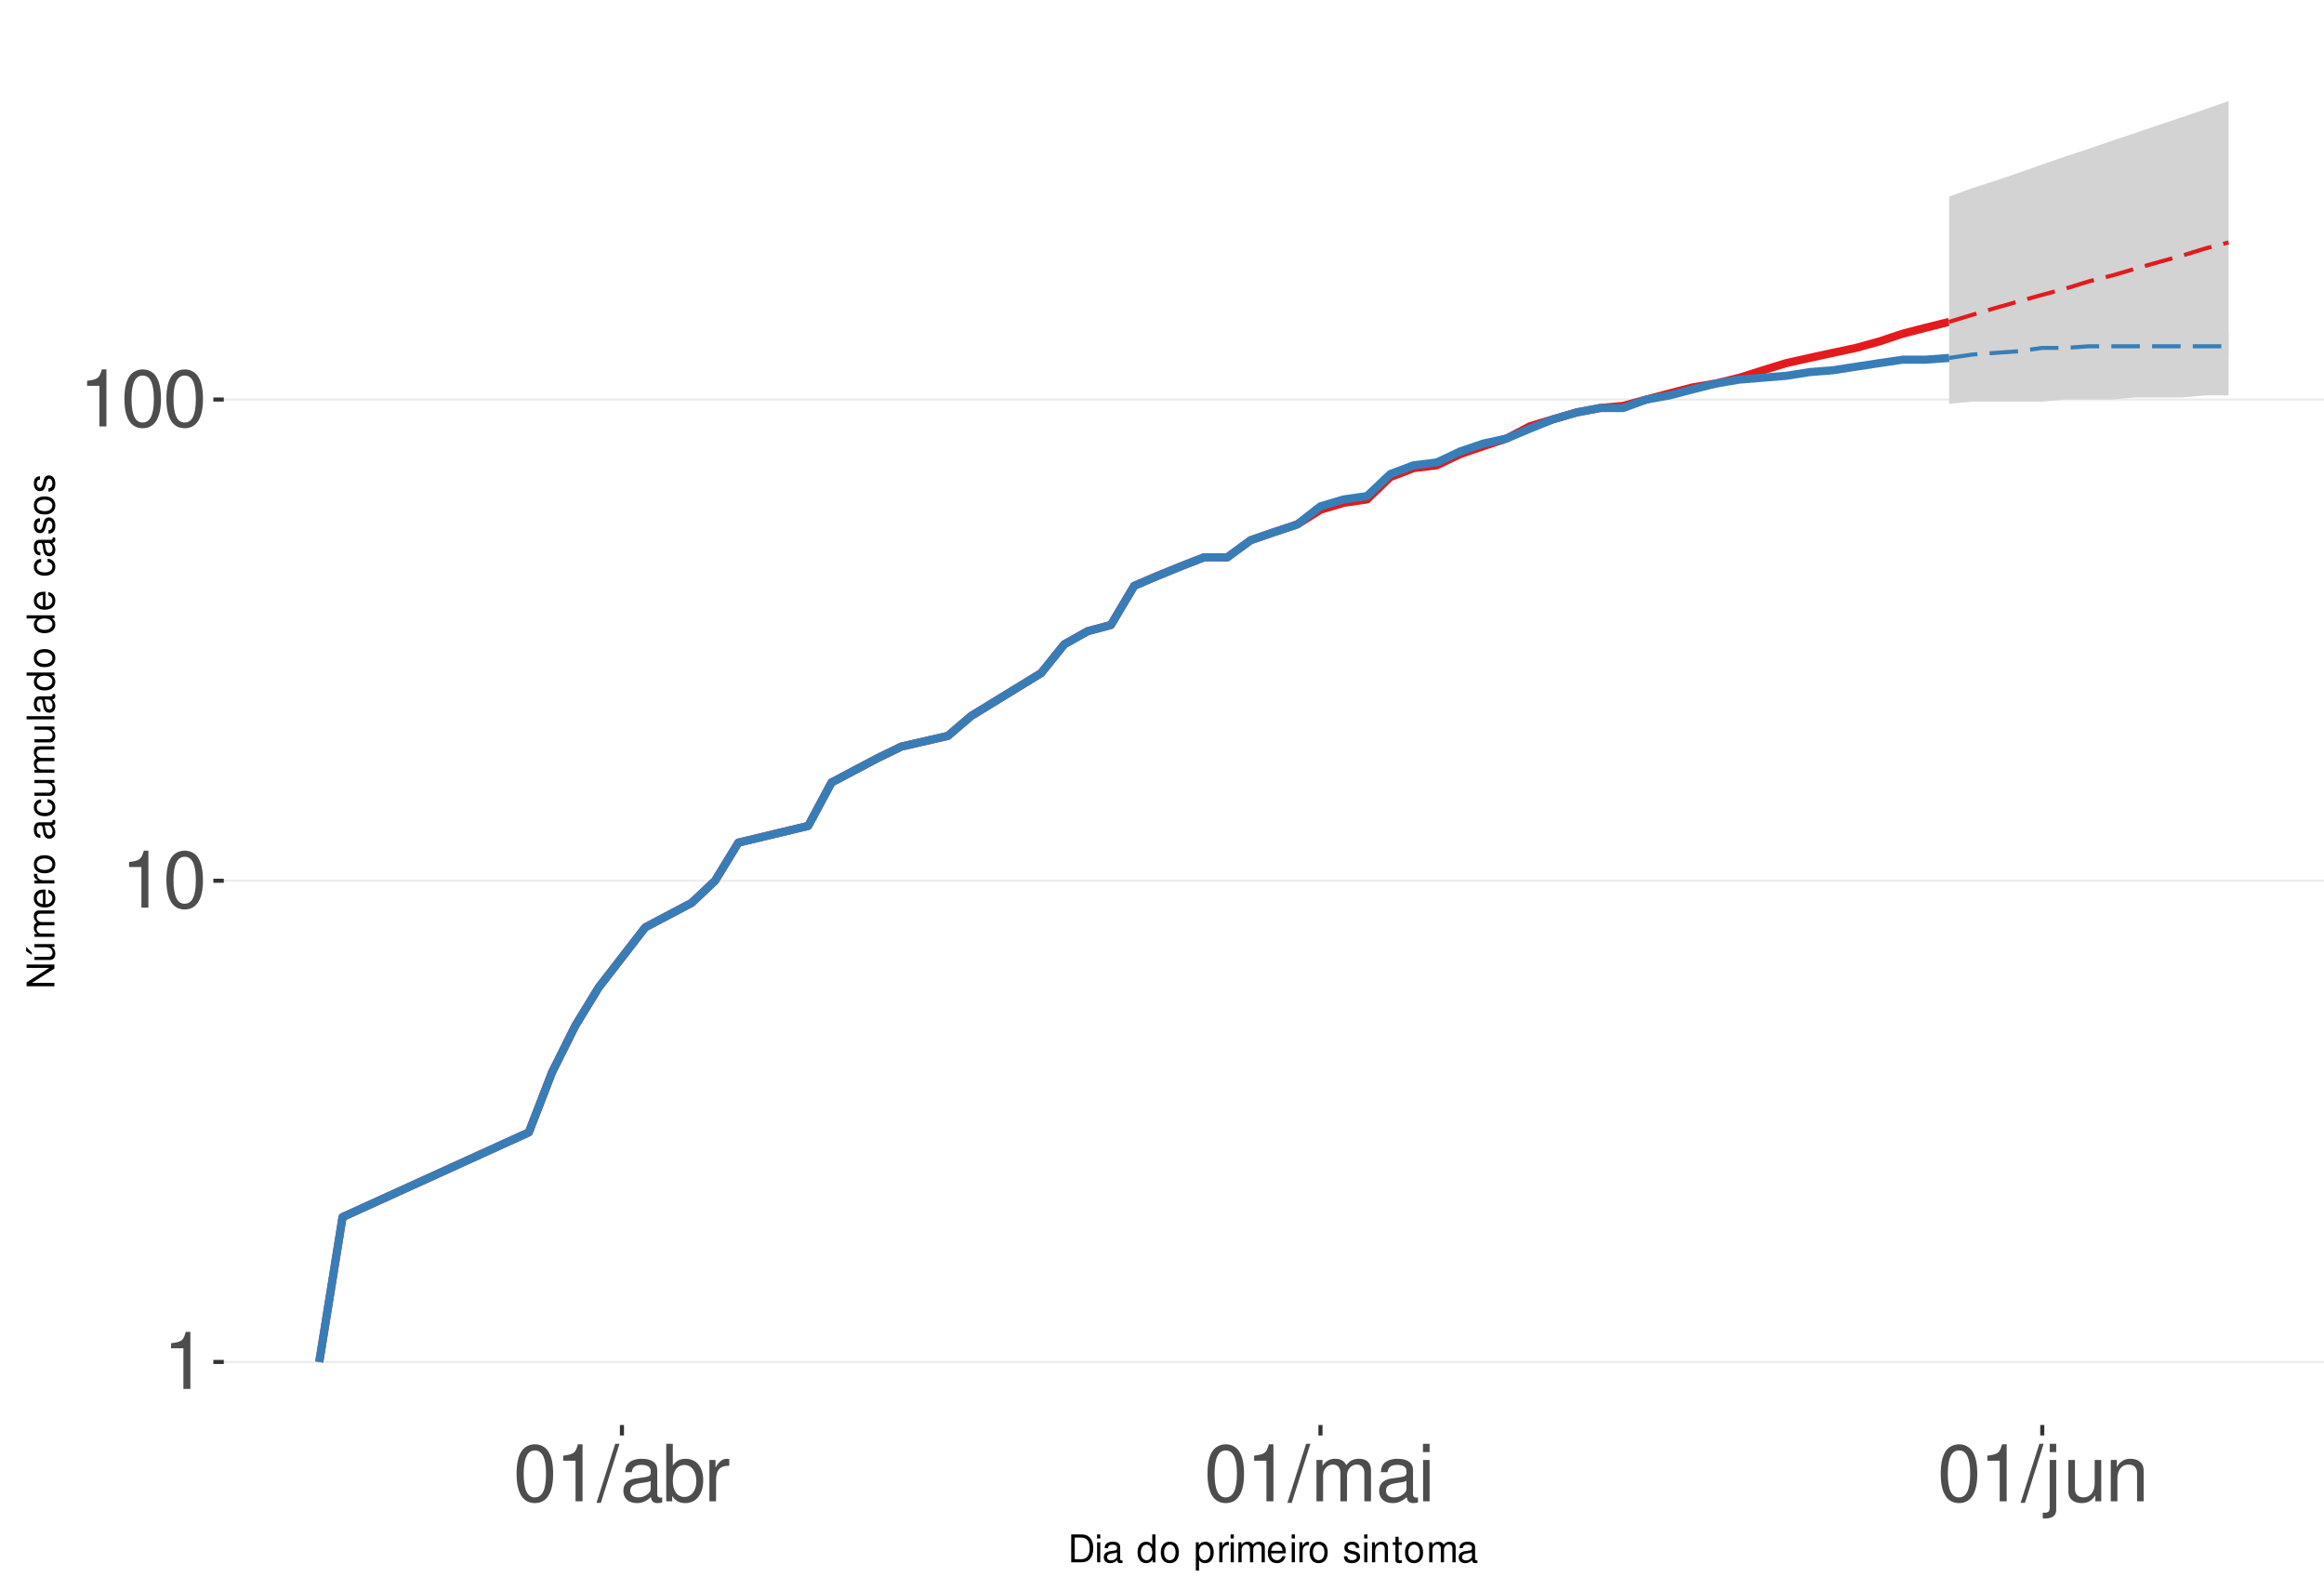
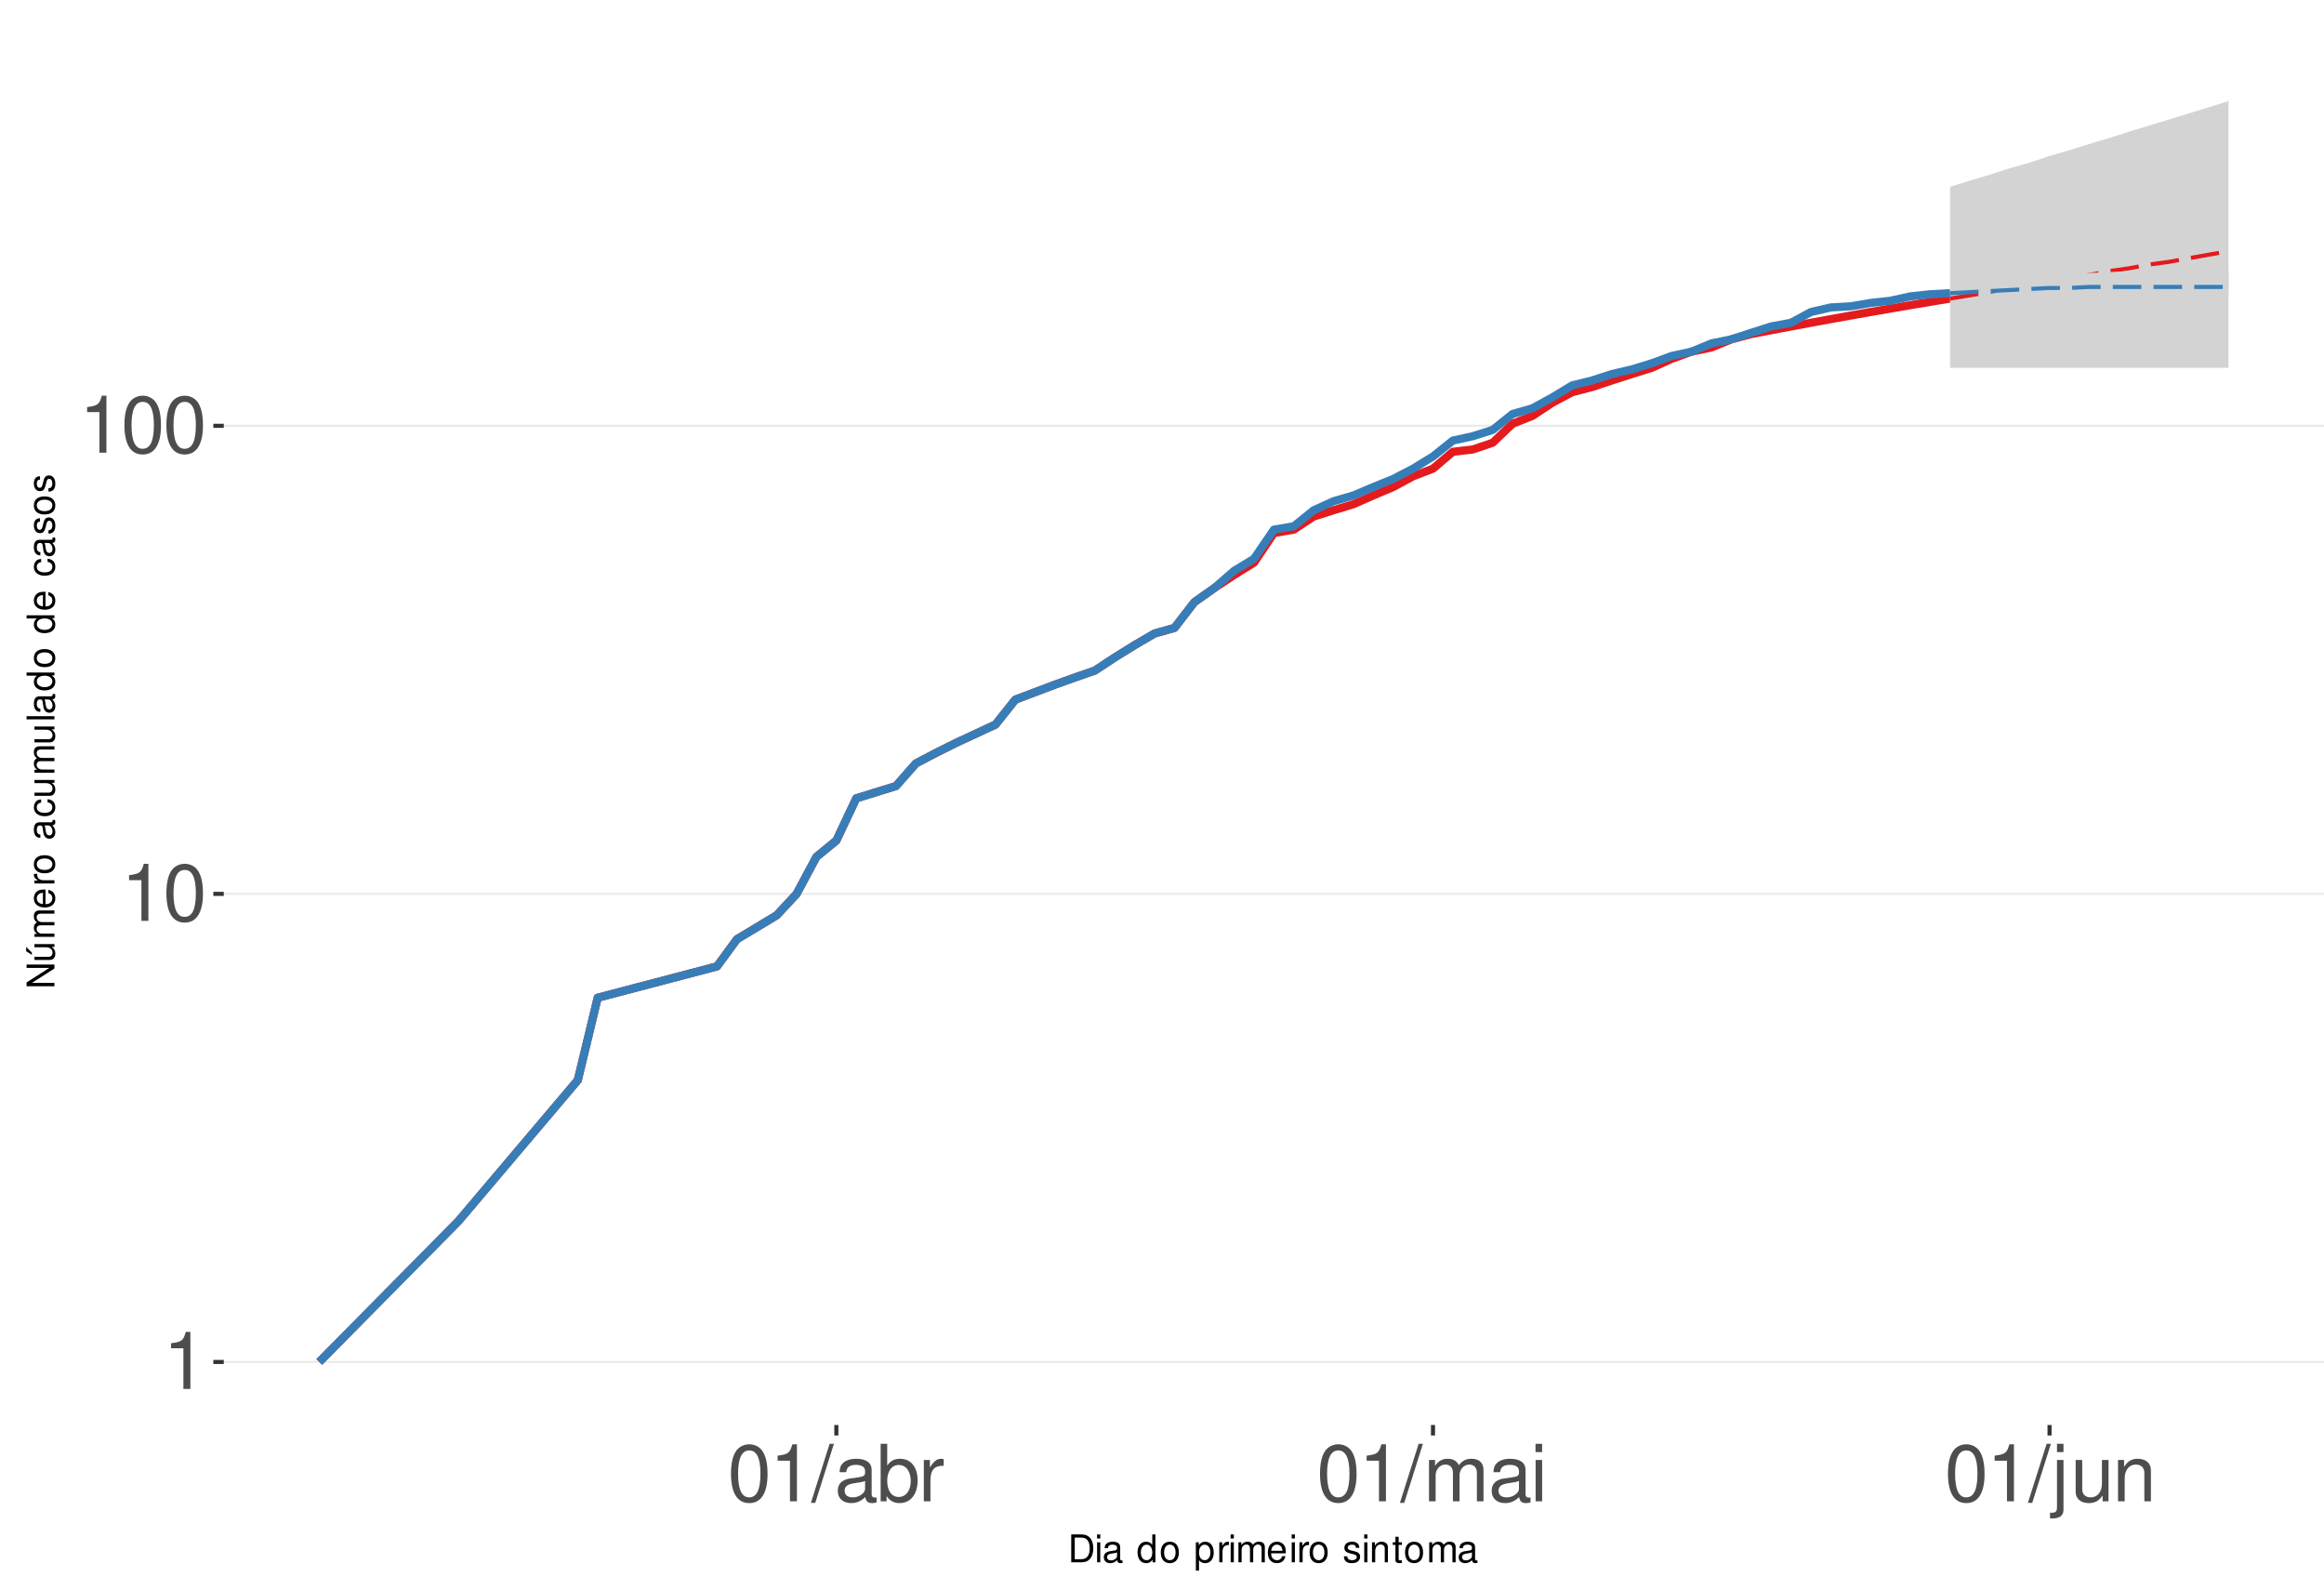
<svg xmlns="http://www.w3.org/2000/svg" xmlns:xlink="http://www.w3.org/1999/xlink" width="609pt" height="413pt" viewBox="0 0 609 413" version="1.1">
  <defs>
    <g>
      <symbol overflow="visible" id="glyph0-0">
        <path style="stroke:none;" d="" />
      </symbol>
      <symbol overflow="visible" id="glyph0-1">
        <path style="stroke:none;" d="M 5.344 -10.641 L 5.344 0 L 7.172 0 L 7.172 -14.938 L 5.969 -14.938 C 5.328 -12.641 4.922 -12.328 2.109 -11.953 L 2.109 -10.641 Z M 5.344 -10.641 " />
      </symbol>
      <symbol overflow="visible" id="glyph0-2">
        <path style="stroke:none;" d="M 5.688 -14.938 C 4.312 -14.938 3.078 -14.312 2.312 -13.297 C 1.359 -11.984 0.891 -10 0.891 -7.234 C 0.891 -2.188 2.547 0.469 5.688 0.469 C 8.781 0.469 10.469 -2.188 10.469 -7.109 C 10.469 -10 10.016 -11.938 9.047 -13.297 C 8.281 -14.328 7.062 -14.938 5.688 -14.938 Z M 5.688 -13.328 C 7.641 -13.328 8.609 -11.312 8.609 -7.266 C 8.609 -3.016 7.656 -1.031 5.641 -1.031 C 3.719 -1.031 2.75 -3.094 2.75 -7.203 C 2.75 -11.312 3.719 -13.328 5.688 -13.328 Z M 5.688 -13.328 " />
      </symbol>
      <symbol overflow="visible" id="glyph0-3">
        <path style="stroke:none;" d="M 4.734 -15.062 L -0.172 0.406 L 0.969 0.406 L 5.859 -15.062 Z M 4.734 -15.062 " />
      </symbol>
      <symbol overflow="visible" id="glyph0-4">
        <path style="stroke:none;" d="M 11.047 -1.016 C 10.859 -0.969 10.781 -0.969 10.672 -0.969 C 10.078 -0.969 9.75 -1.281 9.75 -1.812 L 9.75 -8.188 C 9.75 -10.094 8.344 -11.141 5.688 -11.141 C 4.094 -11.141 2.828 -10.672 2.094 -9.875 C 1.594 -9.312 1.391 -8.703 1.344 -7.625 L 3.078 -7.625 C 3.219 -8.938 4 -9.547 5.625 -9.547 C 7.188 -9.547 8.031 -8.969 8.031 -7.938 L 8.031 -7.484 C 8.016 -6.734 7.641 -6.469 6.234 -6.281 C 3.797 -5.969 3.422 -5.891 2.766 -5.625 C 1.516 -5.078 0.875 -4.125 0.875 -2.734 C 0.875 -0.766 2.234 0.469 4.422 0.469 C 5.781 0.469 6.875 0 8.094 -1.109 C 8.219 0 8.766 0.469 9.875 0.469 C 10.25 0.469 10.469 0.438 11.047 0.297 Z M 8.031 -3.406 C 8.031 -2.828 7.875 -2.484 7.359 -2 C 6.656 -1.359 5.797 -1.031 4.797 -1.031 C 3.453 -1.031 2.672 -1.672 2.672 -2.766 C 2.672 -3.906 3.406 -4.484 5.266 -4.75 C 7.109 -5 7.453 -5.078 8.031 -5.344 Z M 8.031 -3.406 " />
      </symbol>
      <symbol overflow="visible" id="glyph0-5">
        <path style="stroke:none;" d="M 1.109 -15.062 L 1.109 0 L 2.672 0 L 2.672 -1.391 C 3.484 -0.125 4.578 0.469 6.094 0.469 C 8.938 0.469 10.797 -1.859 10.797 -5.453 C 10.797 -8.969 9.047 -11.141 6.172 -11.141 C 4.688 -11.141 3.641 -10.578 2.828 -9.359 L 2.828 -15.062 Z M 5.844 -9.516 C 7.766 -9.516 9 -7.844 9 -5.266 C 9 -2.812 7.719 -1.141 5.844 -1.141 C 4 -1.141 2.828 -2.781 2.828 -5.328 C 2.828 -7.875 4 -9.516 5.844 -9.516 Z M 5.844 -9.516 " />
      </symbol>
      <symbol overflow="visible" id="glyph0-6">
        <path style="stroke:none;" d="M 1.422 -10.828 L 1.422 0 L 3.156 0 L 3.156 -5.625 C 3.188 -8.219 4.25 -9.375 6.625 -9.312 L 6.625 -11.078 C 6.344 -11.109 6.172 -11.141 5.969 -11.141 C 4.859 -11.141 4 -10.469 3.016 -8.859 L 3.016 -10.828 Z M 1.422 -10.828 " />
      </symbol>
      <symbol overflow="visible" id="glyph0-7">
        <path style="stroke:none;" d="M 1.453 -10.828 L 1.453 0 L 3.188 0 L 3.188 -6.797 C 3.188 -8.359 4.312 -9.625 5.719 -9.625 C 7 -9.625 7.719 -8.844 7.719 -7.453 L 7.719 0 L 9.453 0 L 9.453 -6.797 C 9.453 -8.359 10.594 -9.625 12 -9.625 C 13.266 -9.625 14 -8.812 14 -7.453 L 14 0 L 15.734 0 L 15.734 -8.125 C 15.734 -10.062 14.625 -11.141 12.594 -11.141 C 11.156 -11.141 10.281 -10.703 9.281 -9.484 C 8.641 -10.641 7.766 -11.141 6.359 -11.141 C 4.922 -11.141 3.953 -10.594 3.031 -9.297 L 3.031 -10.828 Z M 1.453 -10.828 " />
      </symbol>
      <symbol overflow="visible" id="glyph0-8">
        <path style="stroke:none;" d="M 3.094 -10.828 L 1.391 -10.828 L 1.391 0 L 3.094 0 Z M 3.094 -15.062 L 1.359 -15.062 L 1.359 -12.891 L 3.094 -12.891 Z M 3.094 -15.062 " />
      </symbol>
      <symbol overflow="visible" id="glyph0-9">
        <path style="stroke:none;" d="M 1.453 -10.828 L 1.453 1.562 C 1.453 2.641 1.109 3 0.047 3 C -0.078 3 -0.141 3 -0.375 2.969 L -0.375 4.438 C -0.172 4.484 -0.062 4.5 0.203 4.5 C 2.141 4.5 3.156 3.734 3.156 2.25 L 3.156 -10.828 Z M 3.156 -15.062 L 1.453 -15.062 L 1.453 -12.891 L 3.156 -12.891 Z M 3.156 -15.062 " />
      </symbol>
      <symbol overflow="visible" id="glyph0-10">
        <path style="stroke:none;" d="M 9.953 0 L 9.953 -10.828 L 8.234 -10.828 L 8.234 -4.688 C 8.234 -2.484 7.078 -1.031 5.281 -1.031 C 3.922 -1.031 3.062 -1.859 3.062 -3.156 L 3.062 -10.828 L 1.344 -10.828 L 1.344 -2.484 C 1.344 -0.688 2.688 0.469 4.797 0.469 C 6.375 0.469 7.391 -0.078 8.406 -1.516 L 8.406 0 Z M 9.953 0 " />
      </symbol>
      <symbol overflow="visible" id="glyph0-11">
        <path style="stroke:none;" d="M 1.453 -10.828 L 1.453 0 L 3.188 0 L 3.188 -5.969 C 3.188 -8.188 4.344 -9.625 6.109 -9.625 C 7.484 -9.625 8.344 -8.797 8.344 -7.5 L 8.344 0 L 10.062 0 L 10.062 -8.188 C 10.062 -9.984 8.719 -11.141 6.625 -11.141 C 5.016 -11.141 3.984 -10.516 3.031 -9 L 3.031 -10.828 Z M 1.453 -10.828 " />
      </symbol>
      <symbol overflow="visible" id="glyph1-0">
        <path style="stroke:none;" d="" />
      </symbol>
      <symbol overflow="visible" id="glyph1-1">
        <path style="stroke:none;" d="M 0.891 0 L 3.703 0 C 5.547 0 6.672 -1.375 6.672 -3.656 C 6.672 -5.906 5.547 -7.297 3.703 -7.297 L 0.891 -7.297 Z M 1.812 -0.812 L 1.812 -6.469 L 3.547 -6.469 C 4.984 -6.469 5.734 -5.5 5.734 -3.641 C 5.734 -1.797 4.984 -0.812 3.547 -0.812 Z M 1.812 -0.812 " />
      </symbol>
      <symbol overflow="visible" id="glyph1-2">
        <path style="stroke:none;" d="M 1.5 -5.234 L 0.672 -5.234 L 0.672 0 L 1.5 0 Z M 1.5 -7.297 L 0.656 -7.297 L 0.656 -6.234 L 1.5 -6.234 Z M 1.5 -7.297 " />
      </symbol>
      <symbol overflow="visible" id="glyph1-3">
        <path style="stroke:none;" d="M 5.344 -0.484 C 5.266 -0.469 5.219 -0.469 5.172 -0.469 C 4.875 -0.469 4.719 -0.625 4.719 -0.875 L 4.719 -3.953 C 4.719 -4.891 4.047 -5.391 2.75 -5.391 C 1.984 -5.391 1.375 -5.172 1.016 -4.781 C 0.766 -4.516 0.672 -4.203 0.656 -3.688 L 1.484 -3.688 C 1.562 -4.328 1.938 -4.625 2.719 -4.625 C 3.484 -4.625 3.891 -4.344 3.891 -3.844 L 3.891 -3.625 C 3.875 -3.266 3.703 -3.125 3.016 -3.047 C 1.844 -2.891 1.656 -2.844 1.344 -2.719 C 0.734 -2.453 0.422 -2 0.422 -1.312 C 0.422 -0.375 1.078 0.234 2.141 0.234 C 2.797 0.234 3.328 0 3.922 -0.547 C 3.984 0 4.234 0.234 4.781 0.234 C 4.953 0.234 5.062 0.203 5.344 0.141 Z M 3.891 -1.656 C 3.891 -1.375 3.812 -1.203 3.562 -0.969 C 3.219 -0.656 2.812 -0.5 2.312 -0.5 C 1.672 -0.5 1.297 -0.812 1.297 -1.344 C 1.297 -1.891 1.656 -2.172 2.547 -2.297 C 3.438 -2.422 3.609 -2.453 3.891 -2.594 Z M 3.891 -1.656 " />
      </symbol>
      <symbol overflow="visible" id="glyph1-4">
        <path style="stroke:none;" d="" />
      </symbol>
      <symbol overflow="visible" id="glyph1-5">
        <path style="stroke:none;" d="M 4.953 -7.297 L 4.125 -7.297 L 4.125 -4.578 C 3.766 -5.109 3.203 -5.391 2.516 -5.391 C 1.156 -5.391 0.266 -4.297 0.266 -2.625 C 0.266 -0.859 1.125 0.234 2.547 0.234 C 3.266 0.234 3.766 -0.047 4.203 -0.688 L 4.203 0 L 4.953 0 Z M 2.656 -4.609 C 3.547 -4.609 4.125 -3.812 4.125 -2.562 C 4.125 -1.344 3.547 -0.547 2.656 -0.547 C 1.734 -0.547 1.125 -1.359 1.125 -2.578 C 1.125 -3.797 1.734 -4.609 2.656 -4.609 Z M 2.656 -4.609 " />
      </symbol>
      <symbol overflow="visible" id="glyph1-6">
        <path style="stroke:none;" d="M 2.719 -5.391 C 1.234 -5.391 0.359 -4.344 0.359 -2.578 C 0.359 -0.812 1.234 0.234 2.734 0.234 C 4.203 0.234 5.094 -0.812 5.094 -2.547 C 5.094 -4.359 4.234 -5.391 2.719 -5.391 Z M 2.734 -4.625 C 3.672 -4.625 4.234 -3.844 4.234 -2.547 C 4.234 -1.312 3.656 -0.547 2.734 -0.547 C 1.797 -0.547 1.234 -1.312 1.234 -2.578 C 1.234 -3.844 1.797 -4.625 2.734 -4.625 Z M 2.734 -4.625 " />
      </symbol>
      <symbol overflow="visible" id="glyph1-7">
        <path style="stroke:none;" d="M 0.547 2.188 L 1.375 2.188 L 1.375 -0.547 C 1.812 -0.016 2.312 0.234 2.984 0.234 C 4.344 0.234 5.234 -0.859 5.234 -2.531 C 5.234 -4.297 4.375 -5.391 2.984 -5.391 C 2.266 -5.391 1.703 -5.062 1.312 -4.453 L 1.312 -5.234 L 0.547 -5.234 Z M 2.844 -4.609 C 3.766 -4.609 4.359 -3.797 4.359 -2.547 C 4.359 -1.359 3.75 -0.547 2.844 -0.547 C 1.953 -0.547 1.375 -1.344 1.375 -2.578 C 1.375 -3.812 1.953 -4.609 2.844 -4.609 Z M 2.844 -4.609 " />
      </symbol>
      <symbol overflow="visible" id="glyph1-8">
        <path style="stroke:none;" d="M 0.688 -5.234 L 0.688 0 L 1.531 0 L 1.531 -2.719 C 1.547 -3.984 2.062 -4.547 3.203 -4.516 L 3.203 -5.359 C 3.062 -5.375 2.984 -5.391 2.891 -5.391 C 2.344 -5.391 1.938 -5.062 1.453 -4.297 L 1.453 -5.234 Z M 0.688 -5.234 " />
      </symbol>
      <symbol overflow="visible" id="glyph1-9">
        <path style="stroke:none;" d="M 0.703 -5.234 L 0.703 0 L 1.547 0 L 1.547 -3.297 C 1.547 -4.047 2.094 -4.656 2.766 -4.656 C 3.391 -4.656 3.734 -4.281 3.734 -3.609 L 3.734 0 L 4.578 0 L 4.578 -3.297 C 4.578 -4.047 5.125 -4.656 5.812 -4.656 C 6.422 -4.656 6.781 -4.266 6.781 -3.609 L 6.781 0 L 7.625 0 L 7.625 -3.938 C 7.625 -4.875 7.078 -5.391 6.094 -5.391 C 5.406 -5.391 4.984 -5.188 4.484 -4.594 C 4.188 -5.156 3.766 -5.391 3.078 -5.391 C 2.375 -5.391 1.906 -5.125 1.469 -4.5 L 1.469 -5.234 Z M 0.703 -5.234 " />
      </symbol>
      <symbol overflow="visible" id="glyph1-10">
        <path style="stroke:none;" d="M 5.125 -2.344 C 5.125 -3.141 5.062 -3.625 4.922 -4.016 C 4.578 -4.875 3.781 -5.391 2.797 -5.391 C 1.344 -5.391 0.406 -4.281 0.406 -2.547 C 0.406 -0.812 1.297 0.234 2.781 0.234 C 3.984 0.234 4.812 -0.453 5.016 -1.594 L 4.188 -1.594 C 3.953 -0.906 3.484 -0.547 2.812 -0.547 C 2.281 -0.547 1.828 -0.781 1.547 -1.219 C 1.344 -1.516 1.281 -1.812 1.266 -2.344 Z M 1.297 -3.016 C 1.359 -3.984 1.953 -4.625 2.797 -4.625 C 3.641 -4.625 4.234 -3.953 4.234 -3.016 Z M 1.297 -3.016 " />
      </symbol>
      <symbol overflow="visible" id="glyph1-11">
        <path style="stroke:none;" d="M 4.375 -3.781 C 4.375 -4.812 3.688 -5.391 2.484 -5.391 C 1.266 -5.391 0.469 -4.766 0.469 -3.797 C 0.469 -2.969 0.891 -2.578 2.125 -2.281 L 2.906 -2.094 C 3.484 -1.953 3.719 -1.734 3.719 -1.375 C 3.719 -0.875 3.234 -0.547 2.5 -0.547 C 2.047 -0.547 1.672 -0.672 1.453 -0.891 C 1.328 -1.047 1.266 -1.188 1.219 -1.562 L 0.344 -1.562 C 0.375 -0.344 1.062 0.234 2.438 0.234 C 3.75 0.234 4.594 -0.422 4.594 -1.438 C 4.594 -2.203 4.156 -2.641 3.109 -2.891 L 2.312 -3.078 C 1.625 -3.234 1.344 -3.453 1.344 -3.828 C 1.344 -4.312 1.766 -4.625 2.453 -4.625 C 3.125 -4.625 3.484 -4.328 3.5 -3.781 Z M 4.375 -3.781 " />
      </symbol>
      <symbol overflow="visible" id="glyph1-12">
        <path style="stroke:none;" d="M 0.703 -5.234 L 0.703 0 L 1.547 0 L 1.547 -2.891 C 1.547 -3.953 2.094 -4.656 2.953 -4.656 C 3.625 -4.656 4.047 -4.266 4.047 -3.625 L 4.047 0 L 4.875 0 L 4.875 -3.953 C 4.875 -4.828 4.219 -5.391 3.203 -5.391 C 2.438 -5.391 1.938 -5.094 1.469 -4.359 L 1.469 -5.234 Z M 0.703 -5.234 " />
      </symbol>
      <symbol overflow="visible" id="glyph1-13">
        <path style="stroke:none;" d="M 2.547 -5.234 L 1.688 -5.234 L 1.688 -6.688 L 0.844 -6.688 L 0.844 -5.234 L 0.141 -5.234 L 0.141 -4.562 L 0.844 -4.562 L 0.844 -0.594 C 0.844 -0.062 1.203 0.234 1.859 0.234 C 2.078 0.234 2.266 0.203 2.547 0.156 L 2.547 -0.547 C 2.422 -0.516 2.312 -0.5 2.141 -0.5 C 1.781 -0.5 1.688 -0.594 1.688 -0.969 L 1.688 -4.562 L 2.547 -4.562 Z M 2.547 -5.234 " />
      </symbol>
      <symbol overflow="visible" id="glyph2-0">
        <path style="stroke:none;" d="" />
      </symbol>
      <symbol overflow="visible" id="glyph2-1">
        <path style="stroke:none;" d="M -7.297 -6.453 L -7.297 -5.578 L -1.328 -5.578 L -7.297 -1.766 L -7.297 -0.766 L 0 -0.766 L 0 -1.641 L -5.906 -1.641 L 0 -5.406 L 0 -6.453 Z M -7.297 -6.453 " />
      </symbol>
      <symbol overflow="visible" id="glyph2-2">
        <path style="stroke:none;" d="M 0 -4.812 L -5.234 -4.812 L -5.234 -3.984 L -2.266 -3.984 C -1.203 -3.984 -0.5 -3.438 -0.5 -2.562 C -0.5 -1.906 -0.906 -1.484 -1.531 -1.484 L -5.234 -1.484 L -5.234 -0.656 L -1.203 -0.656 C -0.328 -0.656 0.234 -1.297 0.234 -2.312 C 0.234 -3.094 -0.047 -3.578 -0.734 -4.062 L 0 -4.062 Z M -7.406 -2.953 L -5.922 -2 L -5.922 -2.594 L -7.406 -4.094 Z M -7.406 -2.953 " />
      </symbol>
      <symbol overflow="visible" id="glyph2-3">
        <path style="stroke:none;" d="M -5.234 -0.703 L 0 -0.703 L 0 -1.547 L -3.297 -1.547 C -4.047 -1.547 -4.656 -2.094 -4.656 -2.766 C -4.656 -3.391 -4.281 -3.734 -3.609 -3.734 L 0 -3.734 L 0 -4.578 L -3.297 -4.578 C -4.047 -4.578 -4.656 -5.125 -4.656 -5.812 C -4.656 -6.422 -4.266 -6.781 -3.609 -6.781 L 0 -6.781 L 0 -7.625 L -3.938 -7.625 C -4.875 -7.625 -5.391 -7.078 -5.391 -6.094 C -5.391 -5.406 -5.188 -4.984 -4.594 -4.484 C -5.156 -4.188 -5.391 -3.766 -5.391 -3.078 C -5.391 -2.375 -5.125 -1.906 -4.5 -1.469 L -5.234 -1.469 Z M -5.234 -0.703 " />
      </symbol>
      <symbol overflow="visible" id="glyph2-4">
        <path style="stroke:none;" d="M -2.344 -5.125 C -3.141 -5.125 -3.625 -5.062 -4.016 -4.922 C -4.875 -4.578 -5.391 -3.781 -5.391 -2.797 C -5.391 -1.344 -4.281 -0.406 -2.547 -0.406 C -0.812 -0.406 0.234 -1.297 0.234 -2.781 C 0.234 -3.984 -0.453 -4.812 -1.594 -5.016 L -1.594 -4.188 C -0.906 -3.953 -0.547 -3.484 -0.547 -2.812 C -0.547 -2.281 -0.781 -1.828 -1.219 -1.547 C -1.516 -1.344 -1.812 -1.281 -2.344 -1.266 Z M -3.016 -1.297 C -3.984 -1.359 -4.625 -1.953 -4.625 -2.797 C -4.625 -3.641 -3.953 -4.234 -3.016 -4.234 Z M -3.016 -1.297 " />
      </symbol>
      <symbol overflow="visible" id="glyph2-5">
        <path style="stroke:none;" d="M -5.234 -0.688 L 0 -0.688 L 0 -1.531 L -2.719 -1.531 C -3.984 -1.547 -4.547 -2.062 -4.516 -3.203 L -5.359 -3.203 C -5.375 -3.062 -5.391 -2.984 -5.391 -2.891 C -5.391 -2.344 -5.062 -1.938 -4.297 -1.453 L -5.234 -1.453 Z M -5.234 -0.688 " />
      </symbol>
      <symbol overflow="visible" id="glyph2-6">
        <path style="stroke:none;" d="M -5.391 -2.719 C -5.391 -1.234 -4.344 -0.359 -2.578 -0.359 C -0.812 -0.359 0.234 -1.234 0.234 -2.734 C 0.234 -4.203 -0.812 -5.094 -2.547 -5.094 C -4.359 -5.094 -5.391 -4.234 -5.391 -2.719 Z M -4.625 -2.734 C -4.625 -3.672 -3.844 -4.234 -2.547 -4.234 C -1.312 -4.234 -0.547 -3.656 -0.547 -2.734 C -0.547 -1.797 -1.312 -1.234 -2.578 -1.234 C -3.844 -1.234 -4.625 -1.797 -4.625 -2.734 Z M -4.625 -2.734 " />
      </symbol>
      <symbol overflow="visible" id="glyph2-7">
        <path style="stroke:none;" d="" />
      </symbol>
      <symbol overflow="visible" id="glyph2-8">
        <path style="stroke:none;" d="M -0.484 -5.344 C -0.469 -5.266 -0.469 -5.219 -0.469 -5.172 C -0.469 -4.875 -0.625 -4.719 -0.875 -4.719 L -3.953 -4.719 C -4.891 -4.719 -5.391 -4.047 -5.391 -2.75 C -5.391 -1.984 -5.172 -1.375 -4.781 -1.016 C -4.516 -0.766 -4.203 -0.672 -3.688 -0.656 L -3.688 -1.484 C -4.328 -1.562 -4.625 -1.938 -4.625 -2.719 C -4.625 -3.484 -4.344 -3.891 -3.844 -3.891 L -3.625 -3.891 C -3.266 -3.875 -3.125 -3.703 -3.047 -3.016 C -2.891 -1.844 -2.844 -1.656 -2.719 -1.344 C -2.453 -0.734 -2 -0.422 -1.312 -0.422 C -0.375 -0.422 0.234 -1.078 0.234 -2.141 C 0.234 -2.797 0 -3.328 -0.547 -3.922 C 0 -3.984 0.234 -4.234 0.234 -4.781 C 0.234 -4.953 0.203 -5.062 0.141 -5.344 Z M -1.656 -3.891 C -1.375 -3.891 -1.203 -3.812 -0.969 -3.562 C -0.656 -3.219 -0.5 -2.812 -0.5 -2.312 C -0.5 -1.672 -0.812 -1.297 -1.344 -1.297 C -1.891 -1.297 -2.172 -1.656 -2.297 -2.547 C -2.422 -3.438 -2.453 -3.609 -2.594 -3.891 Z M -1.656 -3.891 " />
      </symbol>
      <symbol overflow="visible" id="glyph2-9">
        <path style="stroke:none;" d="M -3.484 -4.703 C -3.984 -4.672 -4.312 -4.562 -4.609 -4.359 C -5.094 -4 -5.391 -3.375 -5.391 -2.641 C -5.391 -1.219 -4.266 -0.312 -2.531 -0.312 C -0.844 -0.312 0.234 -1.203 0.234 -2.625 C 0.234 -3.875 -0.516 -4.672 -1.797 -4.766 L -1.797 -3.938 C -0.953 -3.797 -0.547 -3.359 -0.547 -2.656 C -0.547 -1.734 -1.297 -1.188 -2.531 -1.188 C -3.844 -1.188 -4.625 -1.719 -4.625 -2.625 C -4.625 -3.328 -4.203 -3.766 -3.484 -3.875 Z M -3.484 -4.703 " />
      </symbol>
      <symbol overflow="visible" id="glyph2-10">
        <path style="stroke:none;" d="M 0 -4.812 L -5.234 -4.812 L -5.234 -3.984 L -2.266 -3.984 C -1.203 -3.984 -0.5 -3.438 -0.5 -2.562 C -0.5 -1.906 -0.906 -1.484 -1.531 -1.484 L -5.234 -1.484 L -5.234 -0.656 L -1.203 -0.656 C -0.328 -0.656 0.234 -1.297 0.234 -2.312 C 0.234 -3.094 -0.047 -3.578 -0.734 -4.062 L 0 -4.062 Z M 0 -4.812 " />
      </symbol>
      <symbol overflow="visible" id="glyph2-11">
        <path style="stroke:none;" d="M -7.297 -1.516 L -7.297 -0.688 L 0 -0.688 L 0 -1.516 Z M -7.297 -1.516 " />
      </symbol>
      <symbol overflow="visible" id="glyph2-12">
        <path style="stroke:none;" d="M -7.297 -4.953 L -7.297 -4.125 L -4.578 -4.125 C -5.109 -3.766 -5.391 -3.203 -5.391 -2.516 C -5.391 -1.156 -4.297 -0.266 -2.625 -0.266 C -0.859 -0.266 0.234 -1.125 0.234 -2.547 C 0.234 -3.266 -0.047 -3.766 -0.688 -4.203 L 0 -4.203 L 0 -4.953 Z M -4.609 -2.656 C -4.609 -3.547 -3.812 -4.125 -2.562 -4.125 C -1.344 -4.125 -0.547 -3.547 -0.547 -2.656 C -0.547 -1.734 -1.359 -1.125 -2.578 -1.125 C -3.797 -1.125 -4.609 -1.734 -4.609 -2.656 Z M -4.609 -2.656 " />
      </symbol>
      <symbol overflow="visible" id="glyph2-13">
        <path style="stroke:none;" d="M -3.781 -4.375 C -4.812 -4.375 -5.391 -3.688 -5.391 -2.484 C -5.391 -1.266 -4.766 -0.469 -3.797 -0.469 C -2.969 -0.469 -2.578 -0.891 -2.281 -2.125 L -2.094 -2.906 C -1.953 -3.484 -1.734 -3.719 -1.375 -3.719 C -0.875 -3.719 -0.547 -3.234 -0.547 -2.5 C -0.547 -2.047 -0.672 -1.672 -0.891 -1.453 C -1.047 -1.328 -1.188 -1.266 -1.562 -1.219 L -1.562 -0.344 C -0.344 -0.375 0.234 -1.062 0.234 -2.438 C 0.234 -3.75 -0.422 -4.594 -1.438 -4.594 C -2.203 -4.594 -2.641 -4.156 -2.891 -3.109 L -3.078 -2.312 C -3.234 -1.625 -3.453 -1.344 -3.828 -1.344 C -4.312 -1.344 -4.625 -1.766 -4.625 -2.453 C -4.625 -3.125 -4.328 -3.484 -3.781 -3.5 Z M -3.781 -4.375 " />
      </symbol>
    </g>
    <clipPath id="clip1">
      <path d="M 58.645 9.961 L 609 9.961 L 609 373.328 L 58.645 373.328 Z M 58.645 9.961 " />
    </clipPath>
    <clipPath id="clip2">
      <path d="M 58.645 356 L 609 356 L 609 358 L 58.645 358 Z M 58.645 356 " />
    </clipPath>
    <clipPath id="clip3">
-       <path d="M 58.645 230 L 609 230 L 609 232 L 58.645 232 Z M 58.645 230 " />
+       <path d="M 58.645 233 L 609 233 L 609 235 L 58.645 235 Z M 58.645 233 " />
    </clipPath>
    <clipPath id="clip4">
-       <path d="M 58.645 104 L 609 104 L 609 105 L 58.645 105 Z M 58.645 104 " />
+       <path d="M 58.645 111 L 609 111 L 609 112 L 58.645 112 Z M 58.645 111 " />
    </clipPath>
  </defs>
  <g id="surface47">
    <rect x="0" y="0" width="609" height="413" style="fill:rgb(100%,100%,100%);fill-opacity:1;stroke:none;" />
    <rect x="0" y="0" width="609" height="413" style="fill:rgb(100%,100%,100%);fill-opacity:1;stroke:none;" />
    <path style="fill:none;stroke-width:1.067;stroke-linecap:round;stroke-linejoin:round;stroke:rgb(100%,100%,100%);stroke-opacity:1;stroke-miterlimit:10;" d="M 0 413 L 609 413 L 609 0 L 0 0 Z M 0 413 " />
    <g clip-path="url(#clip1)" clip-rule="nonzero">
      <path style=" stroke:none;fill-rule:nonzero;fill:rgb(100%,100%,100%);fill-opacity:1;" d="M 58.645 373.328 L 609 373.328 L 609 9.961 L 58.645 9.961 Z M 58.645 373.328 " />
    </g>
    <g clip-path="url(#clip2)" clip-rule="nonzero">
      <path style="fill:none;stroke-width:0.533;stroke-linecap:butt;stroke-linejoin:round;stroke:rgb(92.157%,92.157%,92.157%);stroke-opacity:1;stroke-miterlimit:10;" d="M 58.645 356.812 L 609 356.812 " />
    </g>
    <g clip-path="url(#clip3)" clip-rule="nonzero">
-       <path style="fill:none;stroke-width:0.533;stroke-linecap:butt;stroke-linejoin:round;stroke:rgb(92.157%,92.157%,92.157%);stroke-opacity:1;stroke-miterlimit:10;" d="M 58.645 230.738 L 609 230.738 " />
+       <path style="fill:none;stroke-width:0.533;stroke-linecap:butt;stroke-linejoin:round;stroke:rgb(92.157%,92.157%,92.157%);stroke-opacity:1;stroke-miterlimit:10;" d="M 58.645 234.184 L 609 234.184 " />
    </g>
    <g clip-path="url(#clip4)" clip-rule="nonzero">
-       <path style="fill:none;stroke-width:0.533;stroke-linecap:butt;stroke-linejoin:round;stroke:rgb(92.157%,92.157%,92.157%);stroke-opacity:1;stroke-miterlimit:10;" d="M 58.645 104.664 L 609 104.664 " />
-     </g>
-     <path style="fill:none;stroke-width:2.134;stroke-linecap:butt;stroke-linejoin:round;stroke:rgb(89.412%,10.196%,10.98%);stroke-opacity:1;stroke-miterlimit:10;" d="M 83.66 356.812 L 89.762 318.859 L 138.574 296.66 L 144.676 280.906 L 150.777 268.691 L 156.879 258.707 L 169.082 242.957 L 181.285 236.508 L 187.387 230.738 L 193.488 220.754 L 211.793 216.371 L 217.895 205.004 L 230.098 198.555 L 236.199 195.594 L 248.402 192.785 L 254.504 187.566 L 272.809 176.352 L 278.91 168.789 L 285.012 165.367 L 291.113 163.73 L 297.215 153.48 L 303.316 150.875 L 309.418 148.383 L 315.52 146.004 L 321.621 146.004 L 327.723 141.531 L 333.824 139.426 L 339.926 137.395 L 346.027 133.551 L 352.129 131.727 L 358.23 130.836 L 364.328 124.98 L 370.43 122.648 L 376.531 121.895 L 382.633 118.973 L 388.734 116.879 L 394.836 114.863 L 400.938 111.66 L 407.039 109.828 L 413.141 108.051 L 419.242 106.898 L 425.344 106.332 L 431.445 104.664 L 437.547 103.043 L 443.648 101.473 L 449.75 100.449 L 455.852 98.949 L 461.953 97.012 L 468.055 95.137 L 474.156 93.773 L 480.258 92.445 L 486.359 91.145 L 492.461 89.461 L 498.562 87.426 L 504.664 85.852 L 510.766 84.316 " />
-     <path style=" stroke:none;fill-rule:nonzero;fill:rgb(82.745%,82.745%,82.745%);fill-opacity:1;" d="M 510.766 51.508 L 516.867 49.273 L 522.969 47.316 L 529.07 45.246 L 535.172 43.07 L 541.273 40.977 L 547.375 38.961 L 553.477 36.855 L 559.578 34.832 L 565.68 32.73 L 571.781 30.707 L 577.883 28.621 L 583.984 26.48 L 583.984 103.578 L 577.883 103.578 L 571.781 104.117 L 559.578 104.117 L 553.477 104.664 L 541.273 104.664 L 535.172 105.215 L 516.867 105.215 L 510.766 105.77 Z M 510.766 51.508 " />
-     <path style="fill:none;stroke-width:1.067;stroke-linecap:butt;stroke-linejoin:round;stroke:rgb(89.412%,10.196%,10.98%);stroke-opacity:1;stroke-dasharray:7.469,3.201;stroke-miterlimit:10;" d="M 510.766 84.316 L 516.867 82.461 L 522.969 80.668 L 529.07 78.93 L 535.172 77.242 L 541.273 75.609 L 547.375 73.711 L 553.477 72.176 L 559.578 70.391 L 565.68 68.66 L 571.781 66.984 L 577.883 65.094 L 583.984 63.52 " />
-     <path style="fill:none;stroke-width:2.134;stroke-linecap:butt;stroke-linejoin:round;stroke:rgb(21.569%,49.412%,72.157%);stroke-opacity:1;stroke-miterlimit:10;" d="M 83.66 356.812 L 89.762 318.859 L 138.574 296.66 L 144.676 280.906 L 150.777 268.691 L 156.879 258.707 L 169.082 242.957 L 181.285 236.508 L 187.387 230.738 L 193.488 220.754 L 211.793 216.371 L 217.895 205.004 L 230.098 198.555 L 236.199 195.594 L 248.402 192.785 L 254.504 187.566 L 272.809 176.352 L 278.91 168.789 L 285.012 165.367 L 291.113 163.73 L 297.215 153.48 L 303.316 150.875 L 309.418 148.383 L 315.52 146.004 L 321.621 146.004 L 327.723 141.531 L 333.824 139.426 L 339.926 137.395 L 346.027 132.633 L 352.129 130.836 L 358.23 129.961 L 364.328 124.191 L 370.43 121.895 L 376.531 121.148 L 382.633 118.266 L 388.734 116.199 L 394.836 114.863 L 400.938 112.289 L 407.039 109.828 L 413.141 108.051 L 419.242 106.898 L 425.344 106.898 L 431.445 104.664 L 437.547 103.578 L 443.648 101.992 L 449.75 100.449 L 455.852 99.445 L 461.953 98.949 L 468.055 98.457 L 474.156 97.488 L 480.258 97.012 L 486.359 96.066 L 492.461 95.137 L 498.562 94.227 L 504.664 94.227 L 510.766 93.773 " />
-     <path style=" stroke:none;fill-rule:nonzero;fill:rgb(82.745%,82.745%,82.745%);fill-opacity:1;" d="M 510.766 93.773 L 516.867 92.008 L 522.969 90.719 L 529.07 89.461 L 535.172 88.637 L 541.273 87.828 L 547.375 87.027 L 553.477 87.027 L 559.578 86.633 L 583.984 86.633 L 583.984 93.773 Z M 510.766 93.773 " />
-     <path style="fill:none;stroke-width:1.067;stroke-linecap:butt;stroke-linejoin:round;stroke:rgb(21.569%,49.412%,72.157%);stroke-opacity:1;stroke-dasharray:7.469,3.201;stroke-miterlimit:10;" d="M 510.766 93.773 L 516.867 92.883 L 529.07 92.008 L 535.172 91.145 L 541.273 91.145 L 547.375 90.719 L 583.984 90.719 " />
+       <path style="fill:none;stroke-width:0.533;stroke-linecap:butt;stroke-linejoin:round;stroke:rgb(92.157%,92.157%,92.157%);stroke-opacity:1;stroke-miterlimit:10;" d="M 58.645 111.551 L 609 111.551 " />
+     </g>
+     <path style="fill:none;stroke-width:2.134;stroke-linecap:butt;stroke-linejoin:round;stroke:rgb(89.412%,10.196%,10.98%);stroke-opacity:1;stroke-miterlimit:10;" d="M 83.66 356.812 L 120.145 319.898 L 151.414 282.98 L 156.625 261.387 L 187.895 253.176 L 193.105 246.066 L 203.531 239.793 L 208.742 234.184 L 213.953 224.473 L 219.164 220.207 L 224.379 209.152 L 234.801 205.922 L 240.012 199.996 L 245.223 197.266 L 250.434 194.668 L 260.859 189.824 L 266.07 183.293 L 276.492 179.348 L 281.707 177.477 L 286.918 175.672 L 292.129 172.234 L 297.34 169.008 L 302.551 165.961 L 307.766 164.504 L 312.977 157.754 L 318.188 154.078 L 323.398 150.641 L 328.609 147.41 L 333.824 139.652 L 339.035 138.758 L 344.246 135.32 L 349.457 133.68 L 354.668 132.09 L 359.883 129.793 L 365.094 127.586 L 370.305 124.785 L 375.516 122.773 L 380.727 118.359 L 385.941 117.758 L 391.152 115.992 L 396.363 111.02 L 401.574 108.953 L 406.785 105.516 L 411.996 102.738 L 417.211 101.398 L 422.422 99.668 L 427.633 97.988 L 432.844 96.363 L 438.055 94.012 L 443.27 92.133 L 448.48 91.031 L 453.691 88.902 L 458.902 87.527 L 464.113 86.52 L 469.328 85.531 L 474.539 84.559 L 479.75 83.605 L 484.961 82.668 L 490.172 81.746 L 495.387 80.844 L 500.598 79.953 L 505.809 79.078 L 511.02 78.215 " />
+     <path style=" stroke:none;fill-rule:nonzero;fill:rgb(82.745%,82.745%,82.745%);fill-opacity:1;" d="M 511.02 48.941 L 516.23 47.324 L 521.445 45.754 L 526.656 44.078 L 531.867 42.598 L 537.078 40.875 L 542.289 39.344 L 547.504 37.719 L 552.715 36.145 L 557.926 34.492 L 563.137 32.887 L 568.348 31.328 L 573.559 29.703 L 578.773 28.121 L 583.984 26.48 L 583.984 96.363 L 511.02 96.363 Z M 511.02 48.941 " />
+     <path style="fill:none;stroke-width:1.067;stroke-linecap:butt;stroke-linejoin:round;stroke:rgb(89.412%,10.196%,10.98%);stroke-opacity:1;stroke-dasharray:7.469,3.201;stroke-miterlimit:10;" d="M 511.02 78.215 L 516.23 77.367 L 521.445 76.535 L 526.656 75.441 L 531.867 74.637 L 537.078 73.844 L 542.289 72.805 L 547.504 72.039 L 552.715 71.031 L 557.926 70.293 L 563.137 69.316 L 568.348 68.602 L 573.559 67.656 L 578.773 66.73 L 583.984 65.82 " />
+     <path style="fill:none;stroke-width:2.134;stroke-linecap:butt;stroke-linejoin:round;stroke:rgb(21.569%,49.412%,72.157%);stroke-opacity:1;stroke-miterlimit:10;" d="M 83.66 356.812 L 120.145 319.898 L 151.414 282.98 L 156.625 261.387 L 187.895 253.176 L 193.105 246.066 L 203.531 239.793 L 208.742 234.184 L 213.953 224.473 L 219.164 220.207 L 224.379 209.152 L 234.801 205.922 L 240.012 199.996 L 245.223 197.266 L 250.434 194.668 L 260.859 189.824 L 266.07 183.293 L 276.492 179.348 L 281.707 177.477 L 286.918 175.672 L 292.129 172.234 L 297.34 169.008 L 302.551 165.961 L 307.766 164.504 L 312.977 157.754 L 318.188 154.078 L 323.398 149.543 L 328.609 146.379 L 333.824 138.758 L 339.035 137.875 L 344.246 133.68 L 349.457 131.312 L 354.668 129.793 L 359.883 127.586 L 365.094 125.473 L 370.305 122.773 L 375.516 119.582 L 380.727 115.418 L 385.941 114.281 L 391.152 112.629 L 396.363 108.449 L 401.574 106.961 L 406.785 104.109 L 411.996 100.961 L 417.211 99.668 L 422.422 97.988 L 427.633 96.766 L 432.844 95.176 L 438.055 93.254 L 443.27 92.133 L 448.48 89.957 L 453.691 88.902 L 458.902 87.191 L 464.113 85.531 L 469.328 84.559 L 474.539 81.746 L 479.75 80.543 L 484.961 80.246 L 490.172 79.367 L 495.387 78.789 L 500.598 77.648 L 505.809 77.09 L 511.02 76.809 " />
+     <path style=" stroke:none;fill-rule:nonzero;fill:rgb(82.745%,82.745%,82.745%);fill-opacity:1;" d="M 511.02 76.809 L 516.23 75.711 L 521.445 74.637 L 526.656 73.844 L 531.867 73.062 L 537.078 72.547 L 542.289 71.785 L 547.504 71.531 L 557.926 71.031 L 583.984 71.031 L 583.984 76.809 Z M 511.02 76.809 " />
+     <path style="fill:none;stroke-width:1.067;stroke-linecap:butt;stroke-linejoin:round;stroke:rgb(21.569%,49.412%,72.157%);stroke-opacity:1;stroke-dasharray:7.469,3.201;stroke-miterlimit:10;" d="M 511.02 76.809 L 516.23 76.535 L 521.445 76.258 L 531.867 75.711 L 537.078 75.441 L 542.289 75.441 L 547.504 75.172 L 583.984 75.172 " />
    <g style="fill:rgb(30.196%,30.196%,30.196%);fill-opacity:1;">
      <use xlink:href="#glyph0-1" x="42.715" y="363.866" />
    </g>
    <g style="fill:rgb(30.196%,30.196%,30.196%);fill-opacity:1;">
-       <use xlink:href="#glyph0-1" x="31.715" y="237.792" />
-       <use xlink:href="#glyph0-2" x="42.715" y="237.792" />
-     </g>
-     <g style="fill:rgb(30.196%,30.196%,30.196%);fill-opacity:1;">
-       <use xlink:href="#glyph0-1" x="20.715" y="111.718" />
-       <use xlink:href="#glyph0-2" x="31.715" y="111.718" />
-       <use xlink:href="#glyph0-2" x="42.715" y="111.718" />
+       <use xlink:href="#glyph0-1" x="31.715" y="241.237" />
+       <use xlink:href="#glyph0-2" x="42.715" y="241.237" />
+     </g>
+     <g style="fill:rgb(30.196%,30.196%,30.196%);fill-opacity:1;">
+       <use xlink:href="#glyph0-1" x="20.715" y="118.604" />
+       <use xlink:href="#glyph0-2" x="31.715" y="118.604" />
+       <use xlink:href="#glyph0-2" x="42.715" y="118.604" />
    </g>
    <path style="fill:none;stroke-width:1.067;stroke-linecap:butt;stroke-linejoin:round;stroke:rgb(20%,20%,20%);stroke-opacity:1;stroke-miterlimit:10;" d="M 55.906 356.812 L 58.645 356.812 " />
-     <path style="fill:none;stroke-width:1.067;stroke-linecap:butt;stroke-linejoin:round;stroke:rgb(20%,20%,20%);stroke-opacity:1;stroke-miterlimit:10;" d="M 55.906 230.738 L 58.645 230.738 " />
-     <path style="fill:none;stroke-width:1.067;stroke-linecap:butt;stroke-linejoin:round;stroke:rgb(20%,20%,20%);stroke-opacity:1;stroke-miterlimit:10;" d="M 55.906 104.664 L 58.645 104.664 " />
-     <path style="fill:none;stroke-width:1.067;stroke-linecap:butt;stroke-linejoin:round;stroke:rgb(20%,20%,20%);stroke-opacity:1;stroke-miterlimit:10;" d="M 162.98 376.07 L 162.98 373.328 " />
-     <path style="fill:none;stroke-width:1.067;stroke-linecap:butt;stroke-linejoin:round;stroke:rgb(20%,20%,20%);stroke-opacity:1;stroke-miterlimit:10;" d="M 346.027 376.07 L 346.027 373.328 " />
-     <path style="fill:none;stroke-width:1.067;stroke-linecap:butt;stroke-linejoin:round;stroke:rgb(20%,20%,20%);stroke-opacity:1;stroke-miterlimit:10;" d="M 535.172 376.07 L 535.172 373.328 " />
-     <g style="fill:rgb(30.196%,30.196%,30.196%);fill-opacity:1;">
-       <use xlink:href="#glyph0-2" x="134.48" y="393.315" />
-       <use xlink:href="#glyph0-1" x="145.48" y="393.315" />
-       <use xlink:href="#glyph0-3" x="156.48" y="393.315" />
-       <use xlink:href="#glyph0-4" x="162.48" y="393.315" />
-       <use xlink:href="#glyph0-5" x="173.48" y="393.315" />
-       <use xlink:href="#glyph0-6" x="184.48" y="393.315" />
-     </g>
-     <g style="fill:rgb(30.196%,30.196%,30.196%);fill-opacity:1;">
-       <use xlink:href="#glyph0-2" x="315.527" y="393.315" />
-       <use xlink:href="#glyph0-1" x="326.527" y="393.315" />
-       <use xlink:href="#glyph0-3" x="337.527" y="393.315" />
-       <use xlink:href="#glyph0-7" x="343.527" y="393.315" />
-       <use xlink:href="#glyph0-4" x="360.527" y="393.315" />
-       <use xlink:href="#glyph0-8" x="371.527" y="393.315" />
-     </g>
-     <g style="fill:rgb(30.196%,30.196%,30.196%);fill-opacity:1;">
-       <use xlink:href="#glyph0-2" x="507.672" y="393.315" />
-       <use xlink:href="#glyph0-1" x="518.672" y="393.315" />
-       <use xlink:href="#glyph0-3" x="529.672" y="393.315" />
-       <use xlink:href="#glyph0-9" x="535.672" y="393.315" />
-       <use xlink:href="#glyph0-10" x="540.672" y="393.315" />
-       <use xlink:href="#glyph0-11" x="551.672" y="393.315" />
+     <path style="fill:none;stroke-width:1.067;stroke-linecap:butt;stroke-linejoin:round;stroke:rgb(20%,20%,20%);stroke-opacity:1;stroke-miterlimit:10;" d="M 55.906 234.184 L 58.645 234.184 " />
+     <path style="fill:none;stroke-width:1.067;stroke-linecap:butt;stroke-linejoin:round;stroke:rgb(20%,20%,20%);stroke-opacity:1;stroke-miterlimit:10;" d="M 55.906 111.551 L 58.645 111.551 " />
+     <path style="fill:none;stroke-width:1.067;stroke-linecap:butt;stroke-linejoin:round;stroke:rgb(20%,20%,20%);stroke-opacity:1;stroke-miterlimit:10;" d="M 219.164 376.07 L 219.164 373.328 " />
+     <path style="fill:none;stroke-width:1.067;stroke-linecap:butt;stroke-linejoin:round;stroke:rgb(20%,20%,20%);stroke-opacity:1;stroke-miterlimit:10;" d="M 375.516 376.07 L 375.516 373.328 " />
+     <path style="fill:none;stroke-width:1.067;stroke-linecap:butt;stroke-linejoin:round;stroke:rgb(20%,20%,20%);stroke-opacity:1;stroke-miterlimit:10;" d="M 537.078 376.07 L 537.078 373.328 " />
+     <g style="fill:rgb(30.196%,30.196%,30.196%);fill-opacity:1;">
+       <use xlink:href="#glyph0-2" x="190.664" y="393.315" />
+       <use xlink:href="#glyph0-1" x="201.664" y="393.315" />
+       <use xlink:href="#glyph0-3" x="212.664" y="393.315" />
+       <use xlink:href="#glyph0-4" x="218.664" y="393.315" />
+       <use xlink:href="#glyph0-5" x="229.664" y="393.315" />
+       <use xlink:href="#glyph0-6" x="240.664" y="393.315" />
+     </g>
+     <g style="fill:rgb(30.196%,30.196%,30.196%);fill-opacity:1;">
+       <use xlink:href="#glyph0-2" x="345.016" y="393.315" />
+       <use xlink:href="#glyph0-1" x="356.016" y="393.315" />
+       <use xlink:href="#glyph0-3" x="367.016" y="393.315" />
+       <use xlink:href="#glyph0-7" x="373.016" y="393.315" />
+       <use xlink:href="#glyph0-4" x="390.016" y="393.315" />
+       <use xlink:href="#glyph0-8" x="401.016" y="393.315" />
+     </g>
+     <g style="fill:rgb(30.196%,30.196%,30.196%);fill-opacity:1;">
+       <use xlink:href="#glyph0-2" x="509.578" y="393.315" />
+       <use xlink:href="#glyph0-1" x="520.578" y="393.315" />
+       <use xlink:href="#glyph0-3" x="531.578" y="393.315" />
+       <use xlink:href="#glyph0-9" x="537.578" y="393.315" />
+       <use xlink:href="#glyph0-10" x="542.578" y="393.315" />
+       <use xlink:href="#glyph0-11" x="553.578" y="393.315" />
    </g>
    <g style="fill:rgb(0%,0%,0%);fill-opacity:1;">
      <use xlink:href="#glyph1-1" x="279.824" y="409.29" />
      <use xlink:href="#glyph1-2" x="286.824" y="409.29" />
      <use xlink:href="#glyph1-3" x="288.824" y="409.29" />
      <use xlink:href="#glyph1-4" x="294.824" y="409.29" />
      <use xlink:href="#glyph1-5" x="297.824" y="409.29" />
      <use xlink:href="#glyph1-6" x="303.824" y="409.29" />
      <use xlink:href="#glyph1-4" x="309.824" y="409.29" />
      <use xlink:href="#glyph1-7" x="312.824" y="409.29" />
      <use xlink:href="#glyph1-8" x="318.824" y="409.29" />
      <use xlink:href="#glyph1-2" x="321.824" y="409.29" />
      <use xlink:href="#glyph1-9" x="323.824" y="409.29" />
      <use xlink:href="#glyph1-10" x="331.824" y="409.29" />
      <use xlink:href="#glyph1-2" x="337.824" y="409.29" />
      <use xlink:href="#glyph1-8" x="339.824" y="409.29" />
      <use xlink:href="#glyph1-6" x="342.824" y="409.29" />
      <use xlink:href="#glyph1-4" x="348.824" y="409.29" />
      <use xlink:href="#glyph1-11" x="351.824" y="409.29" />
      <use xlink:href="#glyph1-2" x="356.824" y="409.29" />
      <use xlink:href="#glyph1-12" x="358.824" y="409.29" />
      <use xlink:href="#glyph1-13" x="364.824" y="409.29" />
      <use xlink:href="#glyph1-6" x="367.824" y="409.29" />
      <use xlink:href="#glyph1-9" x="373.824" y="409.29" />
      <use xlink:href="#glyph1-3" x="381.824" y="409.29" />
    </g>
    <g style="fill:rgb(0%,0%,0%);fill-opacity:1;">
      <use xlink:href="#glyph2-1" x="14.263" y="259.145" />
      <use xlink:href="#glyph2-2" x="14.263" y="252.145" />
      <use xlink:href="#glyph2-3" x="14.263" y="246.145" />
      <use xlink:href="#glyph2-4" x="14.263" y="238.145" />
      <use xlink:href="#glyph2-5" x="14.263" y="232.145" />
      <use xlink:href="#glyph2-6" x="14.263" y="229.145" />
      <use xlink:href="#glyph2-7" x="14.263" y="223.145" />
      <use xlink:href="#glyph2-8" x="14.263" y="220.145" />
      <use xlink:href="#glyph2-9" x="14.263" y="214.145" />
      <use xlink:href="#glyph2-10" x="14.263" y="209.145" />
      <use xlink:href="#glyph2-3" x="14.263" y="203.145" />
      <use xlink:href="#glyph2-10" x="14.263" y="195.145" />
      <use xlink:href="#glyph2-11" x="14.263" y="189.145" />
      <use xlink:href="#glyph2-8" x="14.263" y="187.145" />
      <use xlink:href="#glyph2-12" x="14.263" y="181.145" />
      <use xlink:href="#glyph2-6" x="14.263" y="175.145" />
      <use xlink:href="#glyph2-7" x="14.263" y="169.145" />
      <use xlink:href="#glyph2-12" x="14.263" y="166.145" />
      <use xlink:href="#glyph2-4" x="14.263" y="160.145" />
      <use xlink:href="#glyph2-7" x="14.263" y="154.145" />
      <use xlink:href="#glyph2-9" x="14.263" y="151.145" />
      <use xlink:href="#glyph2-8" x="14.263" y="146.145" />
      <use xlink:href="#glyph2-13" x="14.263" y="140.145" />
      <use xlink:href="#glyph2-6" x="14.263" y="135.145" />
      <use xlink:href="#glyph2-13" x="14.263" y="129.145" />
    </g>
  </g>
</svg>
